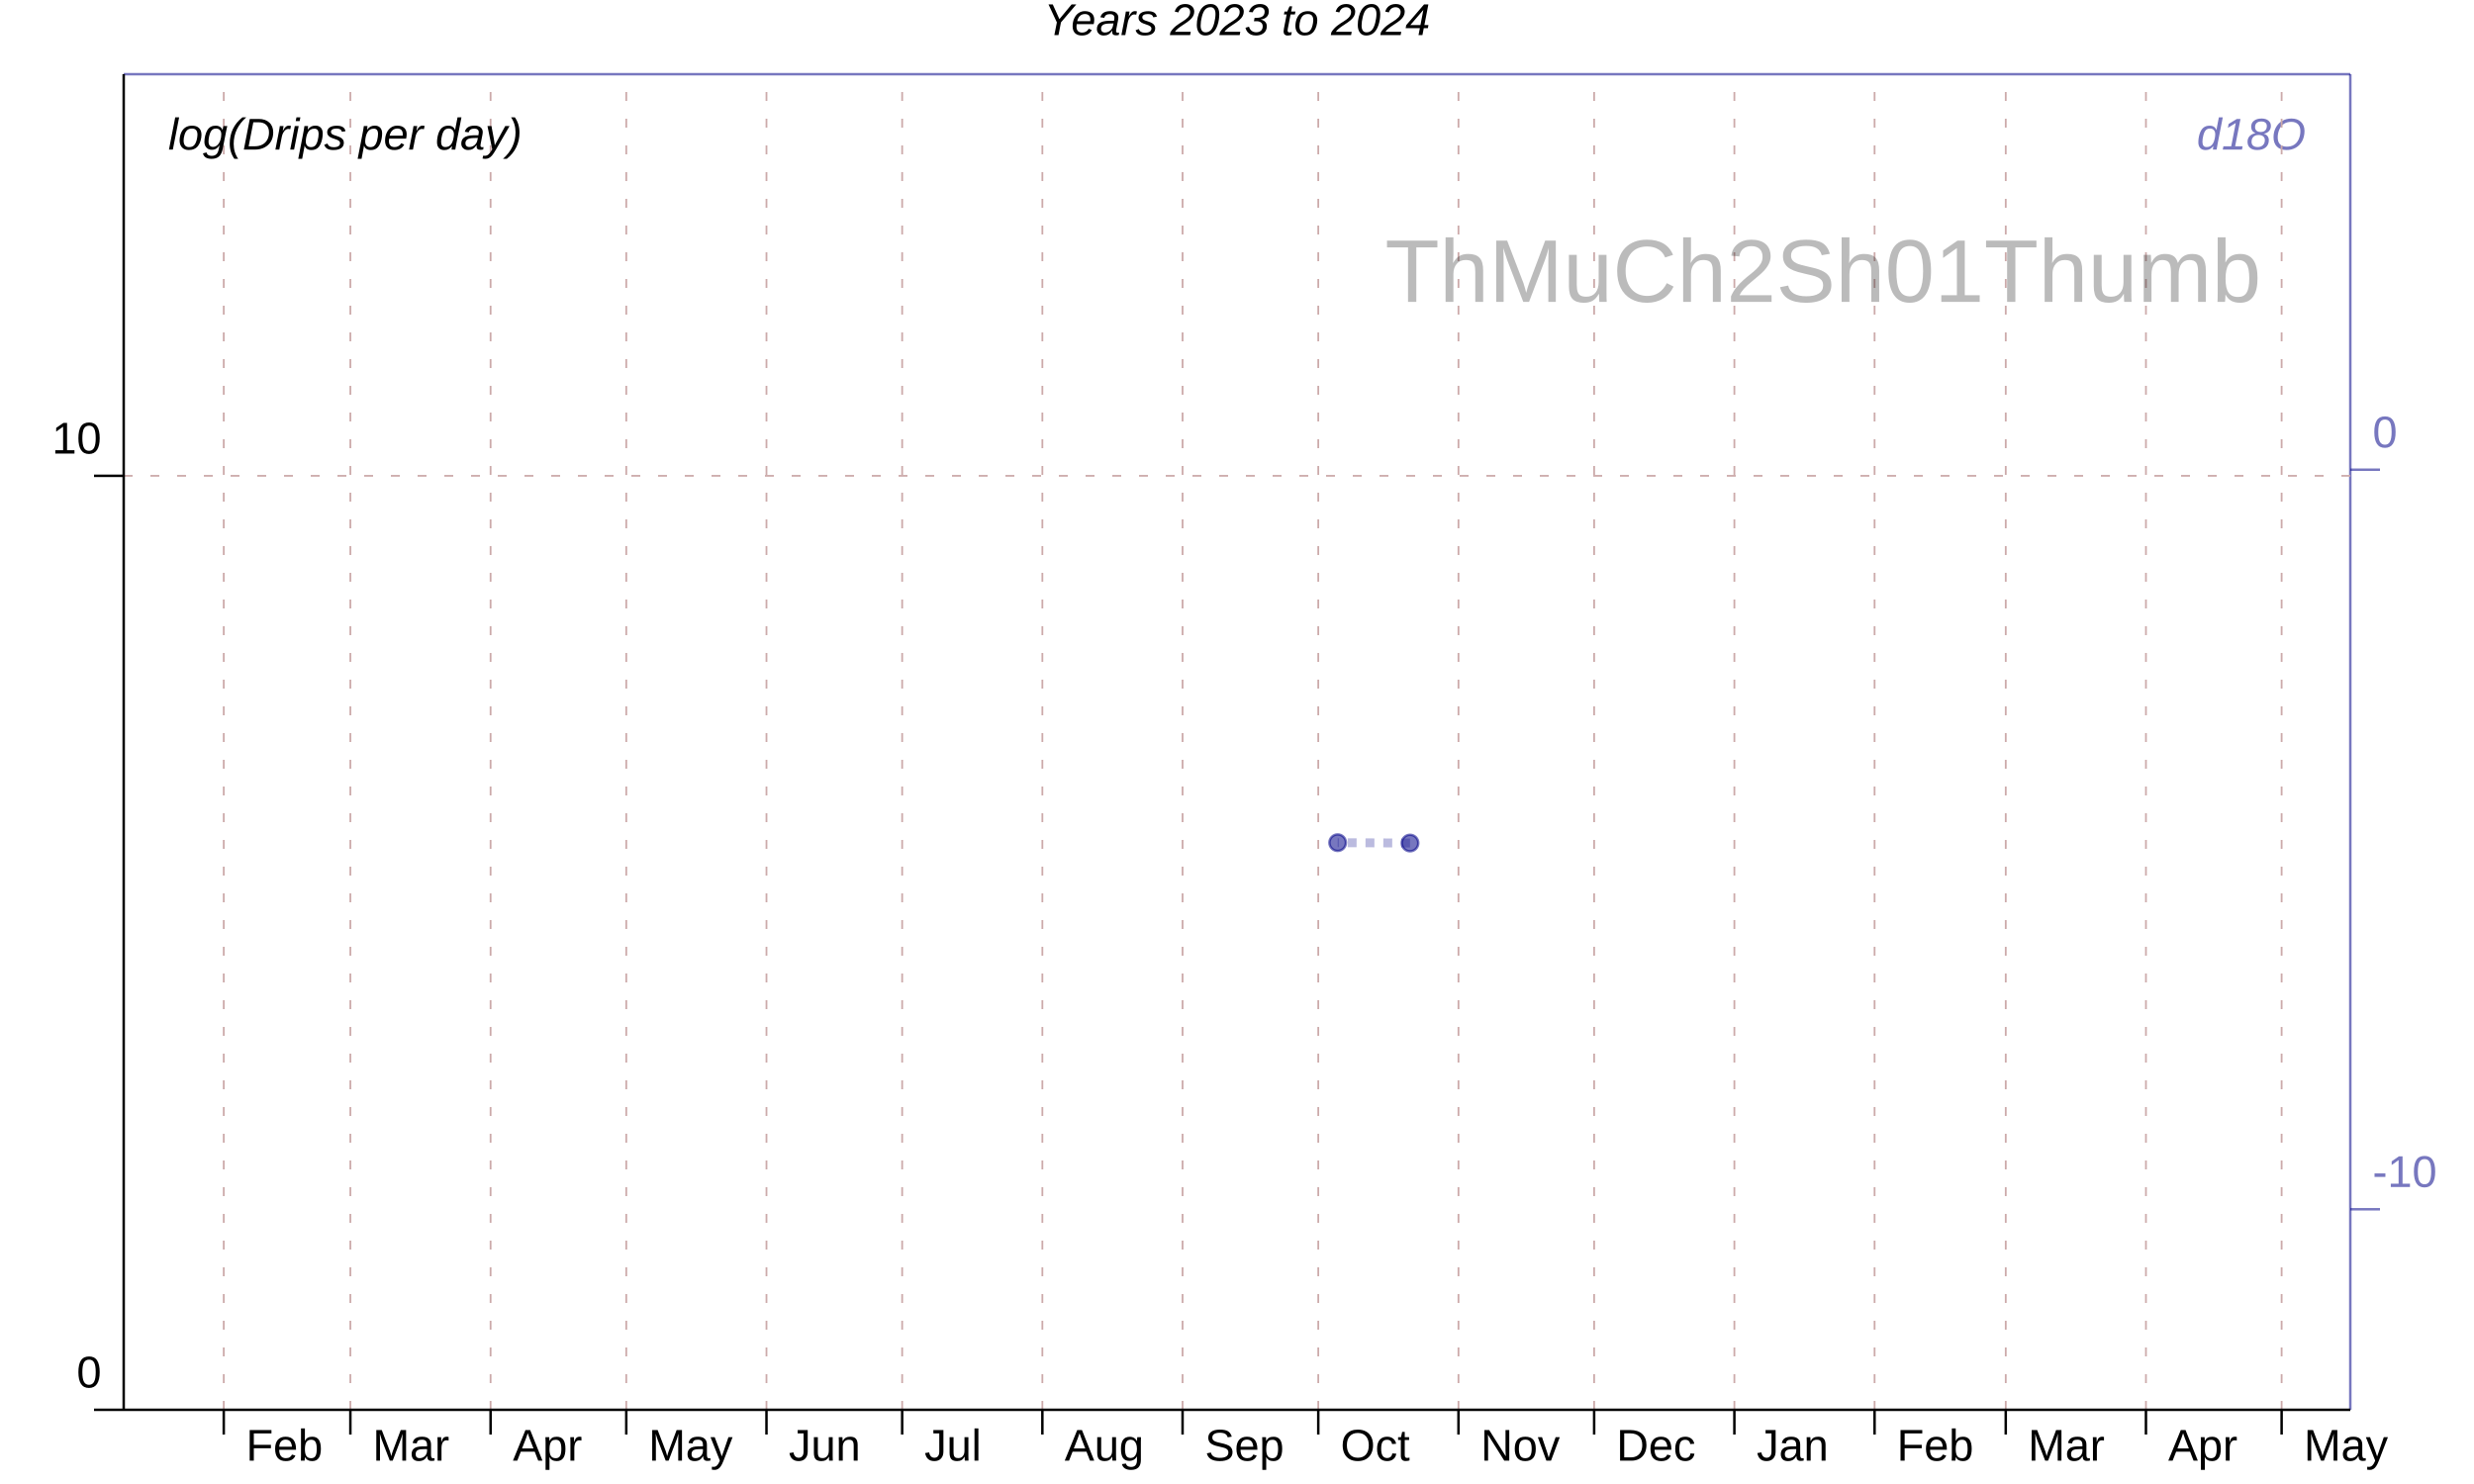
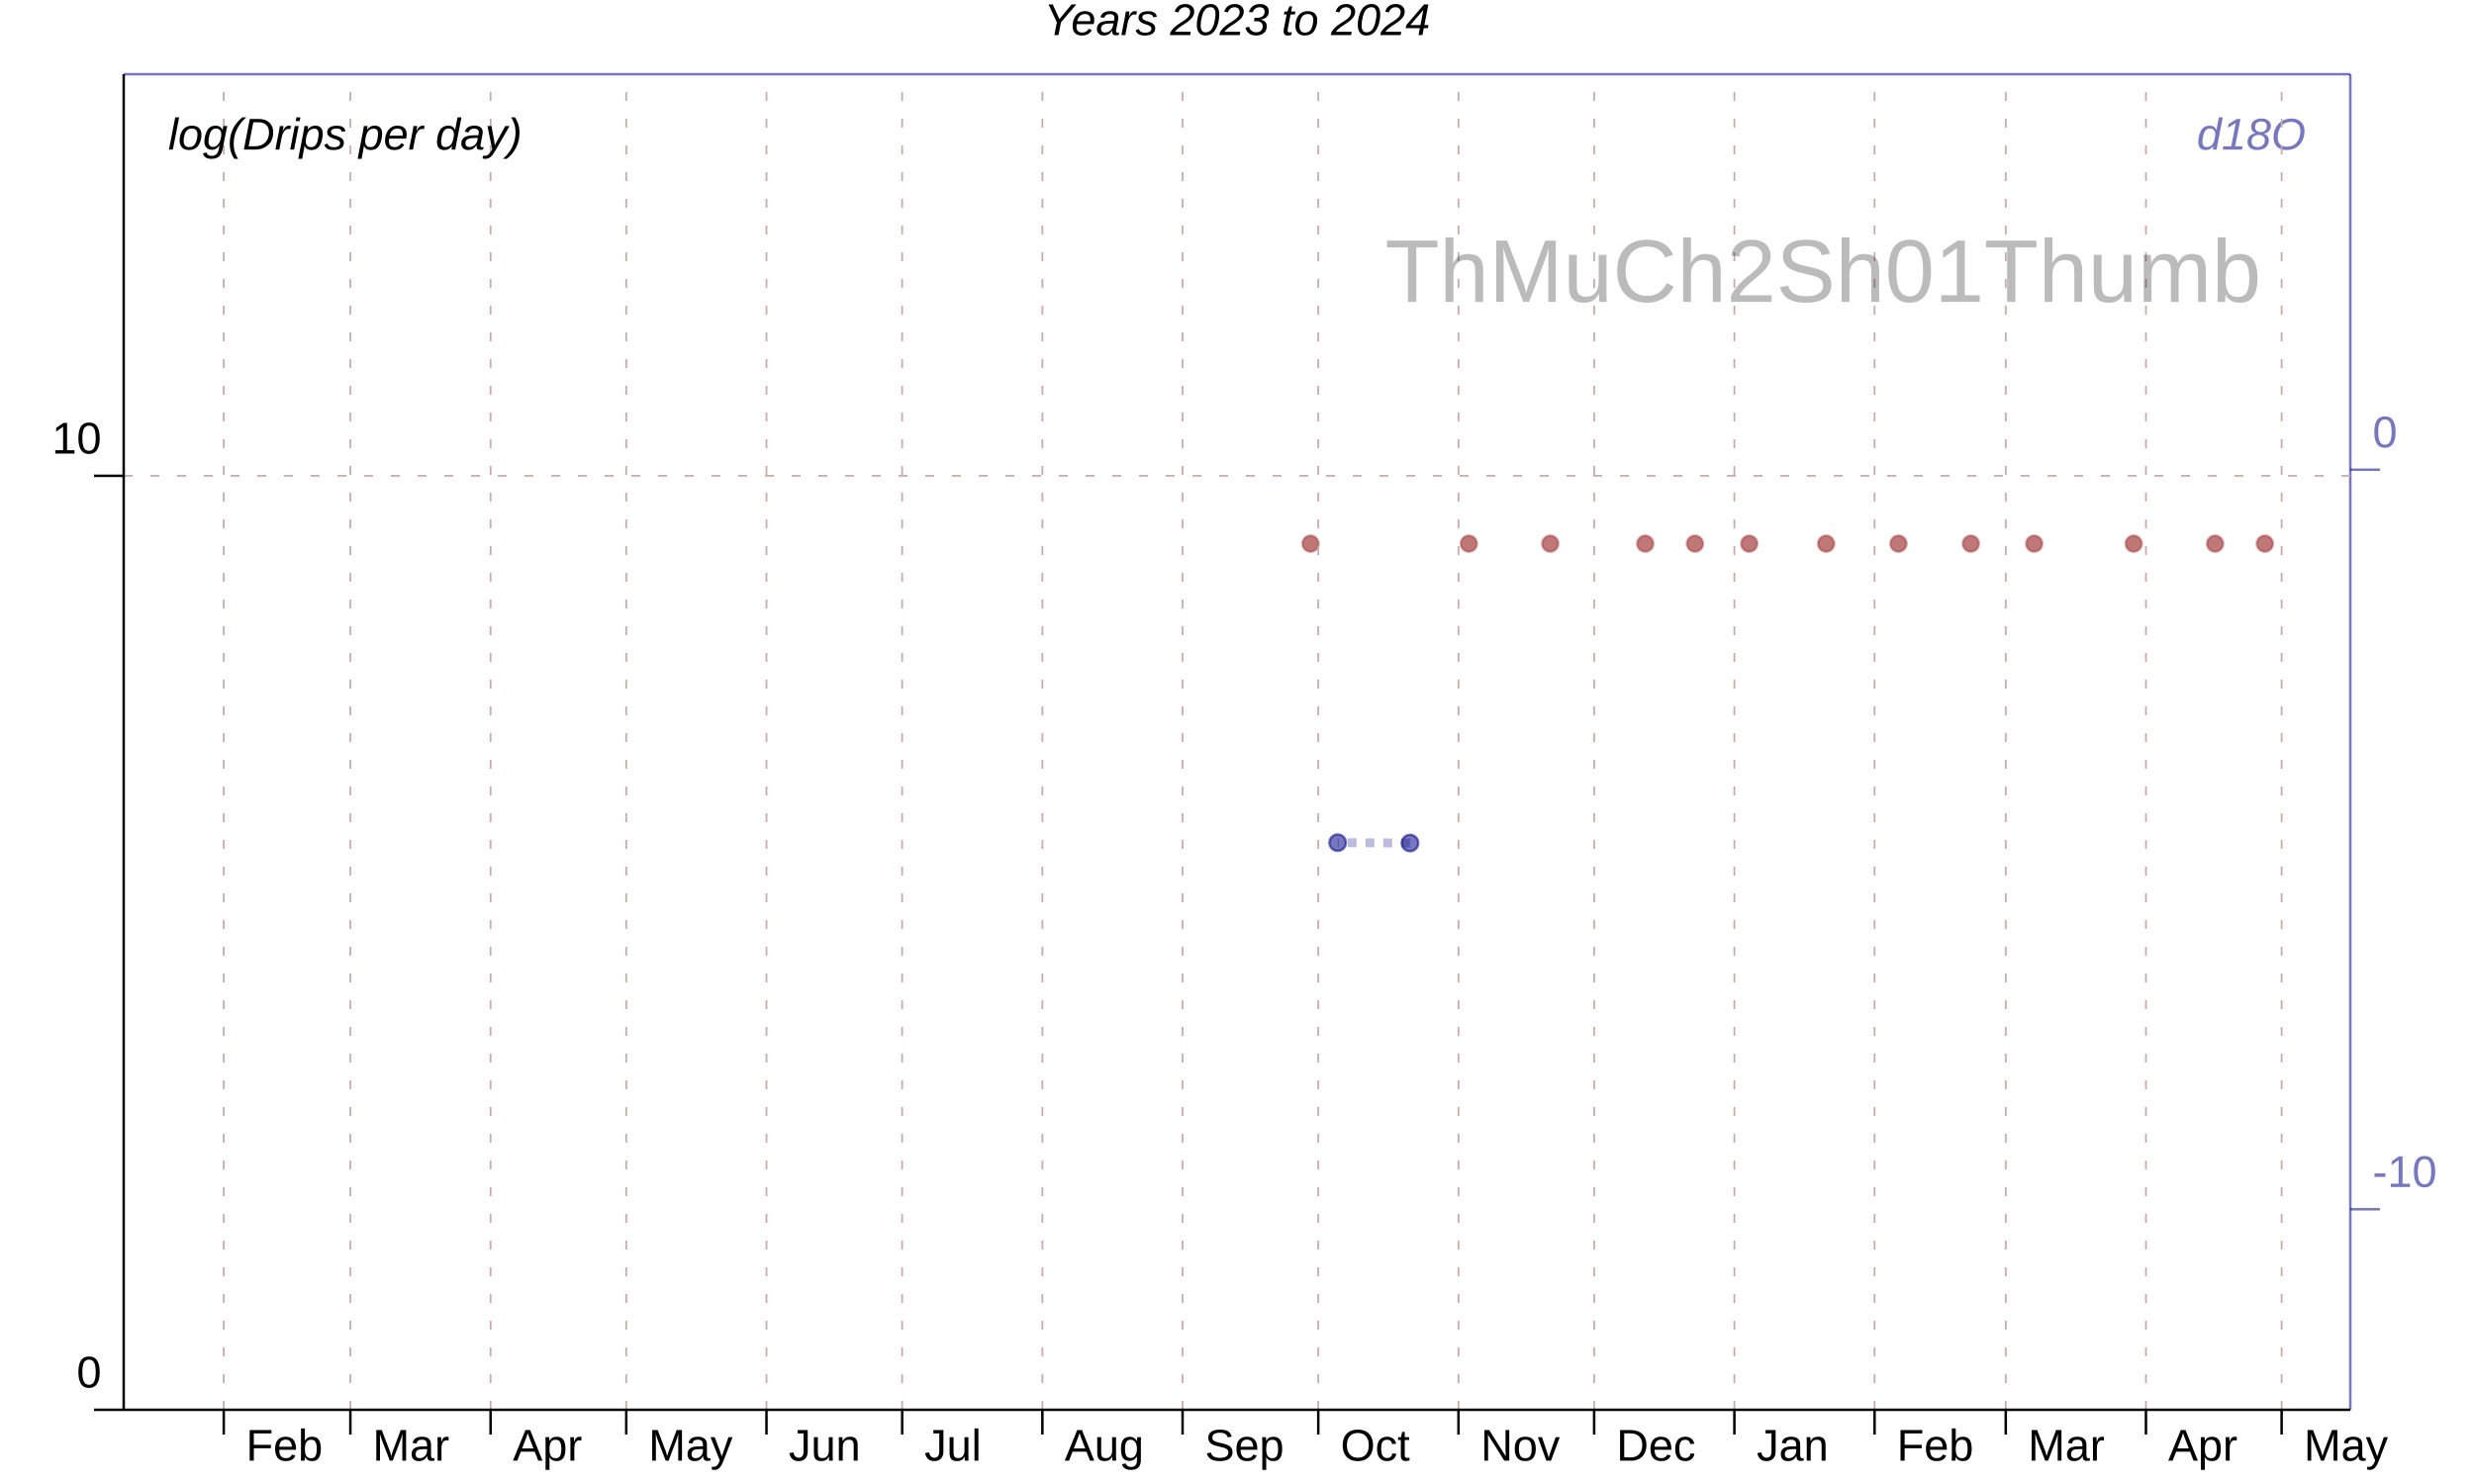
<svg xmlns="http://www.w3.org/2000/svg" version="1.1" viewBox="0 0 1000 600">
  <g>
    <g>
      <g>
        <text dominant-baseline="hanging" dx="-18.0" dy="18.0" fill="#0088" font-family="Arial, sans-serif" font-size="18.0" font-style="italic" stroke="none" text-anchor="end" text-orientation="sideways" x="950.00" y="30.00">d18O</text>
+       </g>
+       <g>
+         <g>
+           <circle cx="529.72" cy="219.81" fill="#8008" r="3.333" stroke="#8004" tooltip="Date: 2023-09-29 Comment: Note: - Had rain gauge `:RG01` before - Now has no-num new gauge - Had crumbled clay in funnel - Seems to be connected to `:B` (in pic next time) - ADDED: I think `:B` was moved from `Sh1` to `Sh0` - `:R12` connected" />
+         </g>
+         <g>
+           <circle cx="593.71" cy="219.81" fill="#8008" r="3.333" stroke="#8004" tooltip="Date: 2023-11-03 Comment: " />
+         </g>
+         <g>
+           <circle cx="626.62" cy="219.81" fill="#8008" r="3.333" stroke="#8004" tooltip="Date: 2023-11-21 Comment: " />
+         </g>
+         <g>
+           <circle cx="665.01" cy="219.81" fill="#8008" r="3.333" stroke="#8004" tooltip="Date: 2023-12-12 Comment: " />
+         </g>
+         <g>
+           <circle cx="685.12" cy="219.81" fill="#8008" r="3.333" stroke="#8004" tooltip="Date: 2023-12-23 Comment: " />
+         </g>
+         <g>
+           <circle cx="707.05" cy="219.81" fill="#8008" r="3.333" stroke="#8004" tooltip="Date: 2024-01-04 Comment: SD card maybe corrupted ??" />
+         </g>
+         <g>
+           <circle cx="738.13" cy="219.81" fill="#8008" r="3.333" stroke="#8004" tooltip="Date: 2024-01-21 Comment: " />
+         </g>
+         <g>
+           <circle cx="767.38" cy="219.81" fill="#8008" r="3.333" stroke="#8004" tooltip="Date: 2024-02-06 Comment: " />
+         </g>
+         <g>
+           <circle cx="796.63" cy="219.81" fill="#8008" r="3.333" stroke="#8004" tooltip="Date: 2024-02-22 Comment: Rat bite! Nong wasn't able to fix it though" />
+         </g>
+         <g>
+           <circle cx="822.23" cy="219.81" fill="#8008" r="3.333" stroke="#8004" tooltip="Date: 2024-03-07 Comment: Rat bitten wire was fixed" />
+         </g>
+         <g>
+           <circle cx="862.45" cy="219.81" fill="#8008" r="3.333" stroke="#8004" tooltip="Date: 2024-03-29 Comment: " />
+         </g>
+         <g>
+           <circle cx="895.35" cy="219.81" fill="#8008" r="3.333" stroke="#8004" tooltip="Date: 2024-04-16 Comment: " />
+         </g>
+         <g>
+           <circle cx="915.46" cy="219.81" fill="#8008" r="3.333" stroke="#8004" tooltip="Date: 2024-04-27 Comment: No logger! B/c wire is broken (from last time)" />
+         </g>
      </g>
      <polyline fill="none" points="569.94,340.85 540.69,340.70" stroke-dasharray="3.6 3.6" stroke-width="3.6" stroke="#0084" />
      <g>
        <g>
          <circle cx="540.69" cy="340.70" fill="#0088" r="3.333" stroke="#0088" tooltip="Date: 2023-10-05 Comment: " />
        </g>
        <g>
          <circle cx="569.94" cy="340.85" fill="#0088" r="3.333" stroke="#0088" tooltip="Date: 2023-10-21 Comment: " />
        </g>
      </g>
      <g stroke="#0088">
        <line x1="922.24" x2="922.24" y1="30.00" y2="30.00" />
        <line x1="867.40" x2="867.40" y1="30.00" y2="30.00" />
        <line x1="810.73" x2="810.73" y1="30.00" y2="30.00" />
        <line x1="757.71" x2="757.71" y1="30.00" y2="30.00" />
        <line x1="701.04" x2="701.04" y1="30.00" y2="30.00" />
        <line x1="644.36" x2="644.36" y1="30.00" y2="30.00" />
        <line x1="589.52" x2="589.52" y1="30.00" y2="30.00" />
        <line x1="532.85" x2="532.85" y1="30.00" y2="30.00" />
        <line x1="478.00" x2="478.00" y1="30.00" y2="30.00" />
        <line x1="421.33" x2="421.33" y1="30.00" y2="30.00" />
        <line x1="364.66" x2="364.66" y1="30.00" y2="30.00" />
        <line x1="309.81" x2="309.81" y1="30.00" y2="30.00" />
        <line x1="253.14" x2="253.14" y1="30.00" y2="30.00" />
        <line x1="198.30" x2="198.30" y1="30.00" y2="30.00" />
        <line x1="141.62" x2="141.62" y1="30.00" y2="30.00" />
        <line x1="90.44" x2="90.44" y1="30.00" y2="30.00" />
        <g fill="none" font-family="Arial, sans-serif" font-size="18.0" stroke="none" text-anchor="start" transform="translate(9.0 0.0)">
          <text x="922.24" y="23.74">May</text>
          <text x="867.40" y="23.74">Apr</text>
          <text x="810.73" y="23.74">Mar</text>
          <text x="757.71" y="23.74">Feb</text>
          <text x="701.04" y="23.74">Jan</text>
          <text x="644.36" y="23.74">Dec</text>
          <text x="589.52" y="23.74">Nov</text>
          <text x="532.85" y="23.74">Oct</text>
          <text x="478.00" y="23.74">Sep</text>
          <text x="421.33" y="23.74">Aug</text>
          <text x="364.66" y="23.74">Jul</text>
          <text x="309.81" y="23.74">Jun</text>
          <text x="253.14" y="23.74">May</text>
          <text x="198.30" y="23.74">Apr</text>
          <text x="141.62" y="23.74">Mar</text>
          <text x="90.44" y="23.74">Feb</text>
        </g>
        <line x1="50.00" x2="950.00" y1="30.00" y2="30.00" />
      </g>
      <g stroke="#0088">
        <line x1="950.00" x2="962.00" y1="488.92" y2="488.92" />
        <line x1="950.00" x2="962.00" y1="189.91" y2="189.91" />
        <g fill="#0088" font-family="Arial, sans-serif" font-size="18.0" stroke="none" text-anchor="beginning">
          <text x="959.00" y="479.92">-10</text>
          <text x="959.00" y="180.91">0</text>
        </g>
        <line x1="950.00" x2="950.00" y1="570.00" y2="30.00" />
      </g>
    </g>
    <g>
      <g stroke-dasharray="3.6 7.2" stroke-width="0.72" stroke="#caa">
        <line x1="922.24" x2="922.24" y1="570.00" y2="30.00" />
        <line x1="867.40" x2="867.40" y1="570.00" y2="30.00" />
        <line x1="810.73" x2="810.73" y1="570.00" y2="30.00" />
        <line x1="757.71" x2="757.71" y1="570.00" y2="30.00" />
        <line x1="701.04" x2="701.04" y1="570.00" y2="30.00" />
        <line x1="644.36" x2="644.36" y1="570.00" y2="30.00" />
        <line x1="589.52" x2="589.52" y1="570.00" y2="30.00" />
        <line x1="532.85" x2="532.85" y1="570.00" y2="30.00" />
        <line x1="478.00" x2="478.00" y1="570.00" y2="30.00" />
        <line x1="421.33" x2="421.33" y1="570.00" y2="30.00" />
        <line x1="364.66" x2="364.66" y1="570.00" y2="30.00" />
        <line x1="309.81" x2="309.81" y1="570.00" y2="30.00" />
        <line x1="253.14" x2="253.14" y1="570.00" y2="30.00" />
        <line x1="198.30" x2="198.30" y1="570.00" y2="30.00" />
        <line x1="141.62" x2="141.62" y1="570.00" y2="30.00" />
        <line x1="90.44" x2="90.44" y1="570.00" y2="30.00" />
        <line x1="50.00" x2="950.00" y1="570.00" y2="570.00" />
        <line x1="50.00" x2="950.00" y1="192.38" y2="192.38" />
      </g>
      <g>
        <text dominant-baseline="hanging" dx="-36.0" dy="18.0" fill="#0004" font-family="Arial, sans-serif" font-size="36" stroke="none" text-anchor="end" x="950.00" y="79.09">ThMuCh2Sh01Thumb</text>
      </g>
      <g>
        <text dominant-baseline="text-bottom" dy="-12.0" fill="black" font-family="Arial, sans-serif" font-size="18.0" font-style="italic" stroke="none" text-anchor="middle" x="500.00" y="30.00">Years 2023 to 2024</text>
      </g>
      <g>
        <text dominant-baseline="hanging" dx="18.0" dy="18.0" fill="black" font-family="Arial, sans-serif" font-size="18.0" font-style="italic" stroke="none" text-anchor="beginning" text-orientation="sideways" x="50.00" y="30.00">log(Drips per day)</text>
      </g>
      <polyline fill="none" points="" stroke-dasharray="3.6 3.6" stroke-width="3.6" stroke="none" />
      <g>
</g>
      <g stroke="black">
        <line x1="922.24" x2="922.24" y1="570.00" y2="580.00" />
        <line x1="867.40" x2="867.40" y1="570.00" y2="580.00" />
        <line x1="810.73" x2="810.73" y1="570.00" y2="580.00" />
        <line x1="757.71" x2="757.71" y1="570.00" y2="580.00" />
        <line x1="701.04" x2="701.04" y1="570.00" y2="580.00" />
        <line x1="644.36" x2="644.36" y1="570.00" y2="580.00" />
        <line x1="589.52" x2="589.52" y1="570.00" y2="580.00" />
        <line x1="532.85" x2="532.85" y1="570.00" y2="580.00" />
        <line x1="478.00" x2="478.00" y1="570.00" y2="580.00" />
        <line x1="421.33" x2="421.33" y1="570.00" y2="580.00" />
        <line x1="364.66" x2="364.66" y1="570.00" y2="580.00" />
        <line x1="309.81" x2="309.81" y1="570.00" y2="580.00" />
        <line x1="253.14" x2="253.14" y1="570.00" y2="580.00" />
        <line x1="198.30" x2="198.30" y1="570.00" y2="580.00" />
        <line x1="141.62" x2="141.62" y1="570.00" y2="580.00" />
        <line x1="90.44" x2="90.44" y1="570.00" y2="580.00" />
        <g fill="black" font-family="Arial, sans-serif" font-size="18.0" stroke="none" text-anchor="start" transform="translate(9.0 0.0)">
          <text x="922.24" y="590.57">May</text>
          <text x="867.40" y="590.57">Apr</text>
          <text x="810.73" y="590.57">Mar</text>
          <text x="757.71" y="590.57">Feb</text>
          <text x="701.04" y="590.57">Jan</text>
          <text x="644.36" y="590.57">Dec</text>
          <text x="589.52" y="590.57">Nov</text>
          <text x="532.85" y="590.57">Oct</text>
          <text x="478.00" y="590.57">Sep</text>
          <text x="421.33" y="590.57">Aug</text>
          <text x="364.66" y="590.57">Jul</text>
          <text x="309.81" y="590.57">Jun</text>
          <text x="253.14" y="590.57">May</text>
          <text x="198.30" y="590.57">Apr</text>
          <text x="141.62" y="590.57">Mar</text>
          <text x="90.44" y="590.57">Feb</text>
        </g>
        <line x1="50.00" x2="950.00" y1="570.00" y2="570.00" />
      </g>
      <g stroke="black">
        <line x1="50.00" x2="38.00" y1="570.00" y2="570.00" />
        <line x1="50.00" x2="38.00" y1="192.38" y2="192.38" />
        <g fill="black" font-family="Arial, sans-serif" font-size="18.0" stroke="none" text-anchor="end">
          <text x="41.00" y="561.00">0</text>
          <text x="41.00" y="183.38">10</text>
        </g>
        <line x1="50.00" x2="50.00" y1="570.00" y2="30.00" />
      </g>
    </g>
  </g>
</svg>
